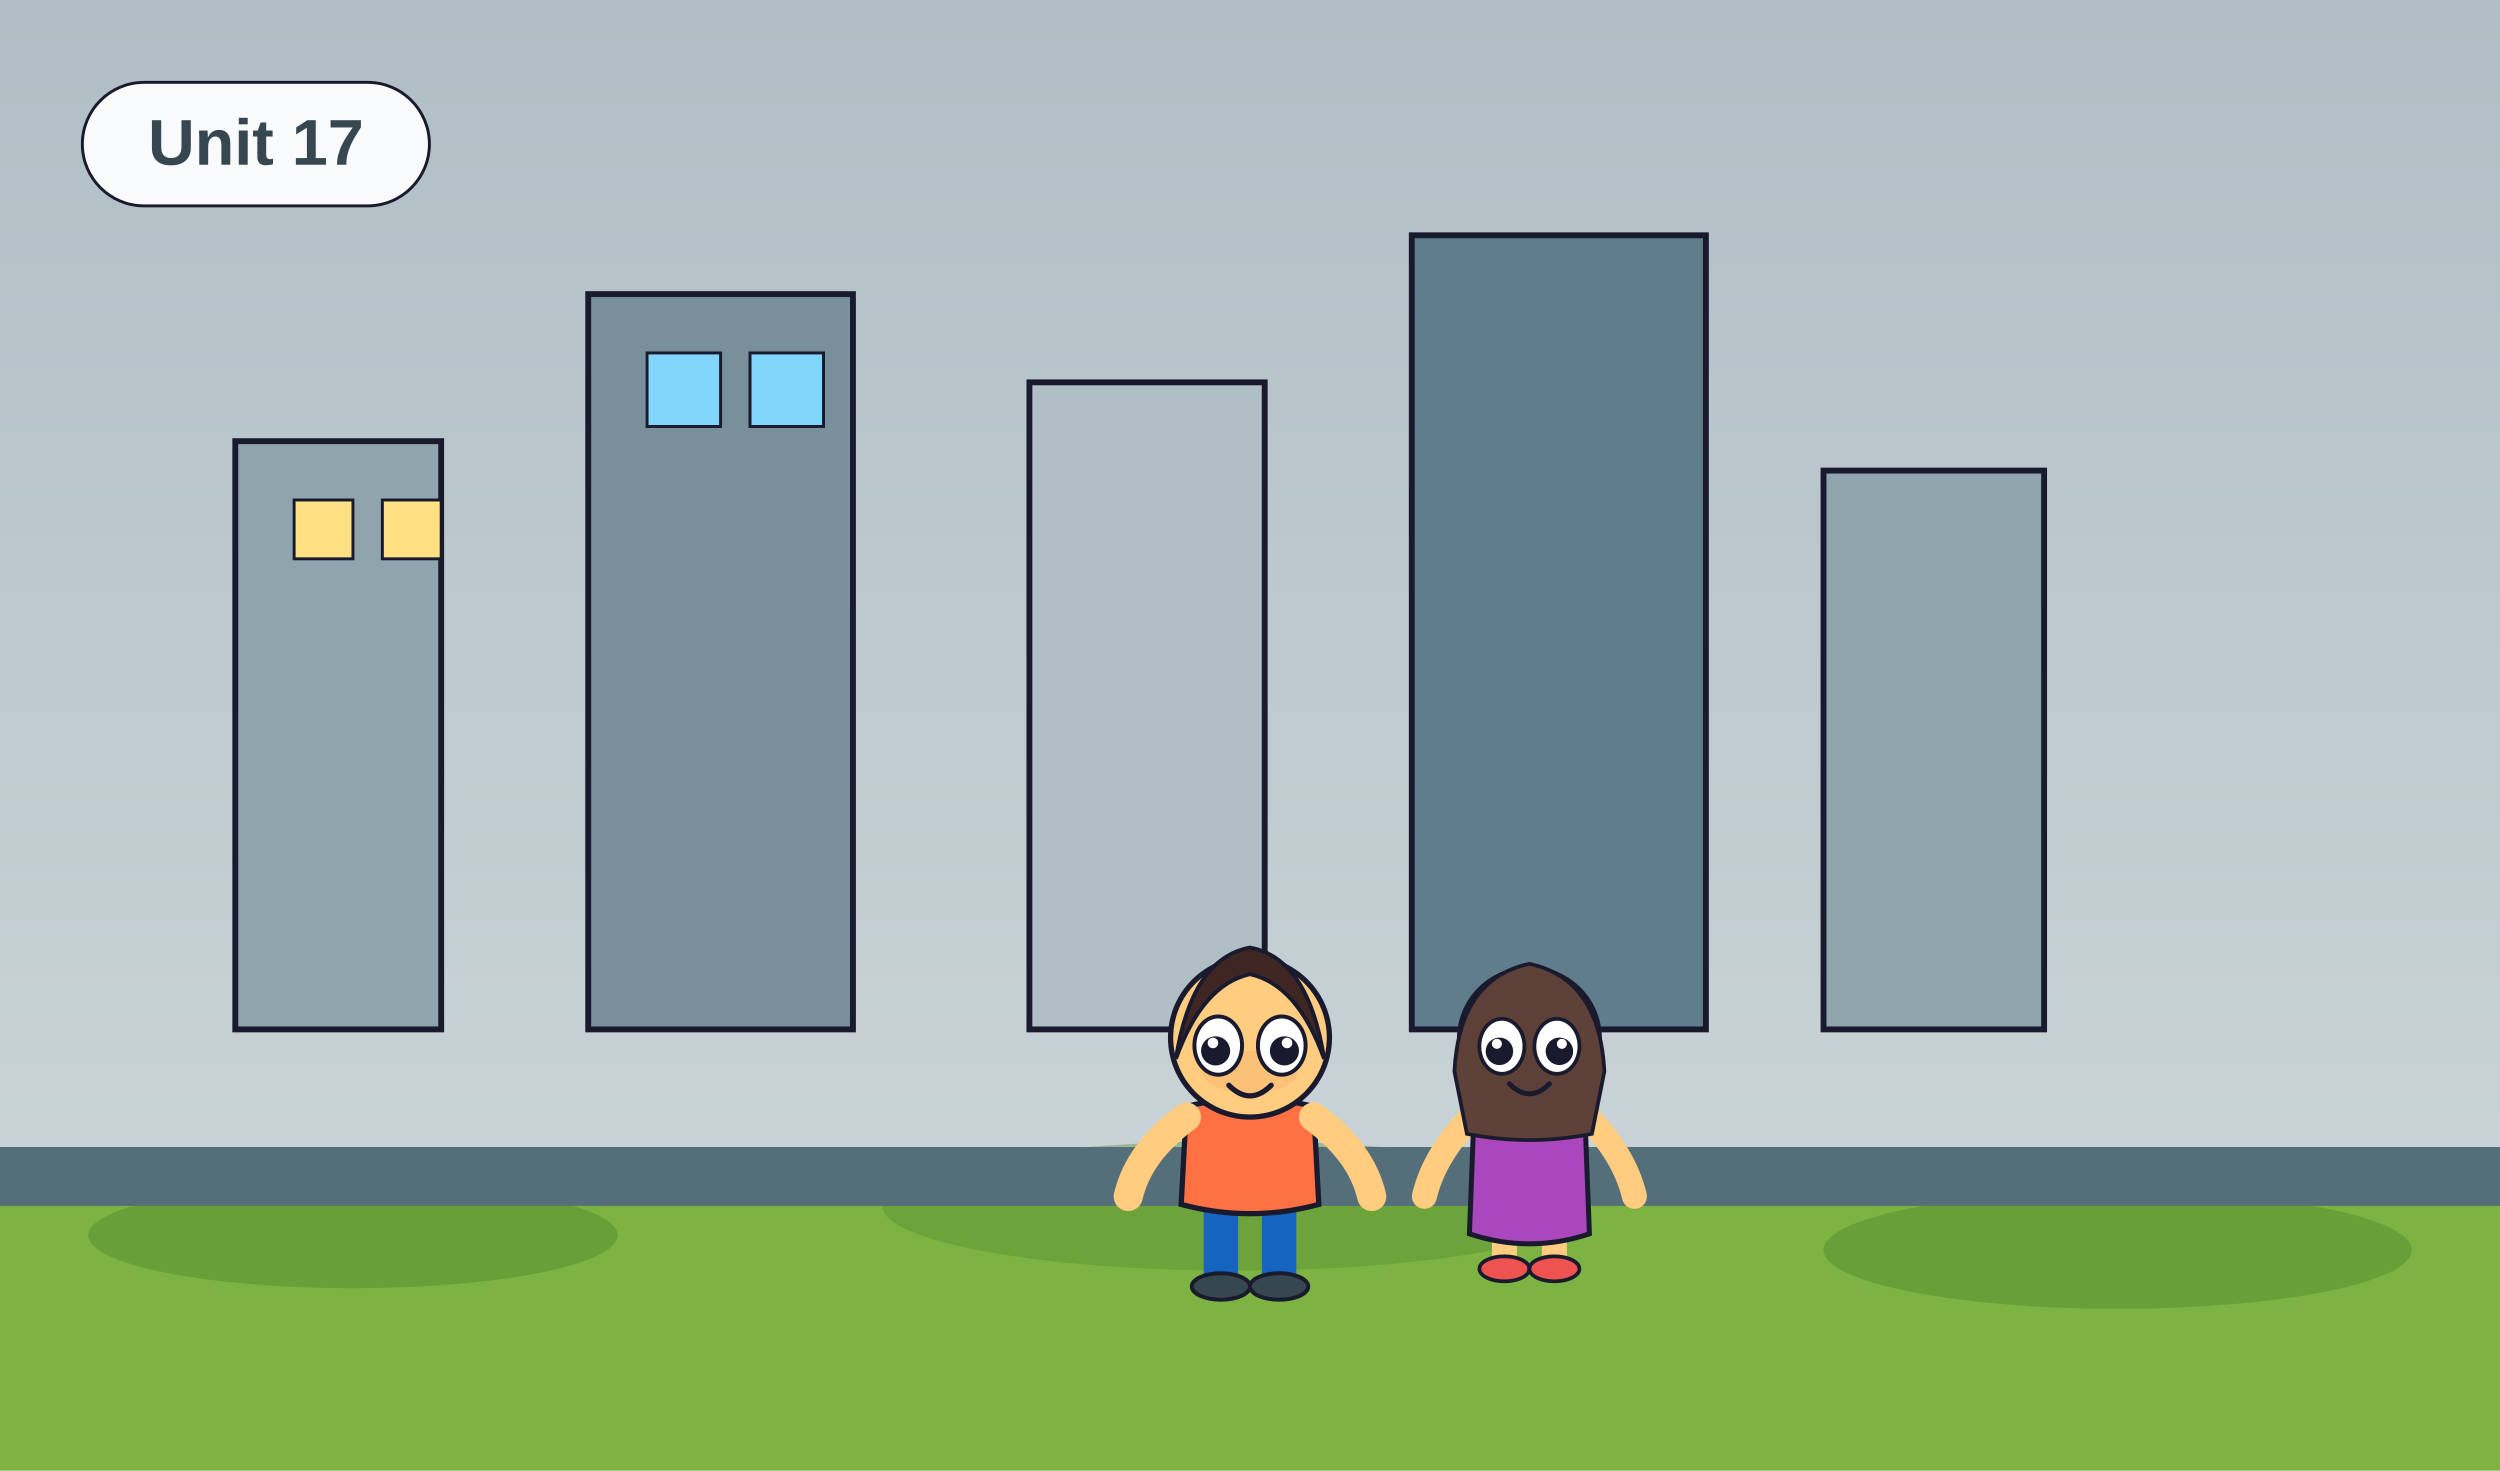
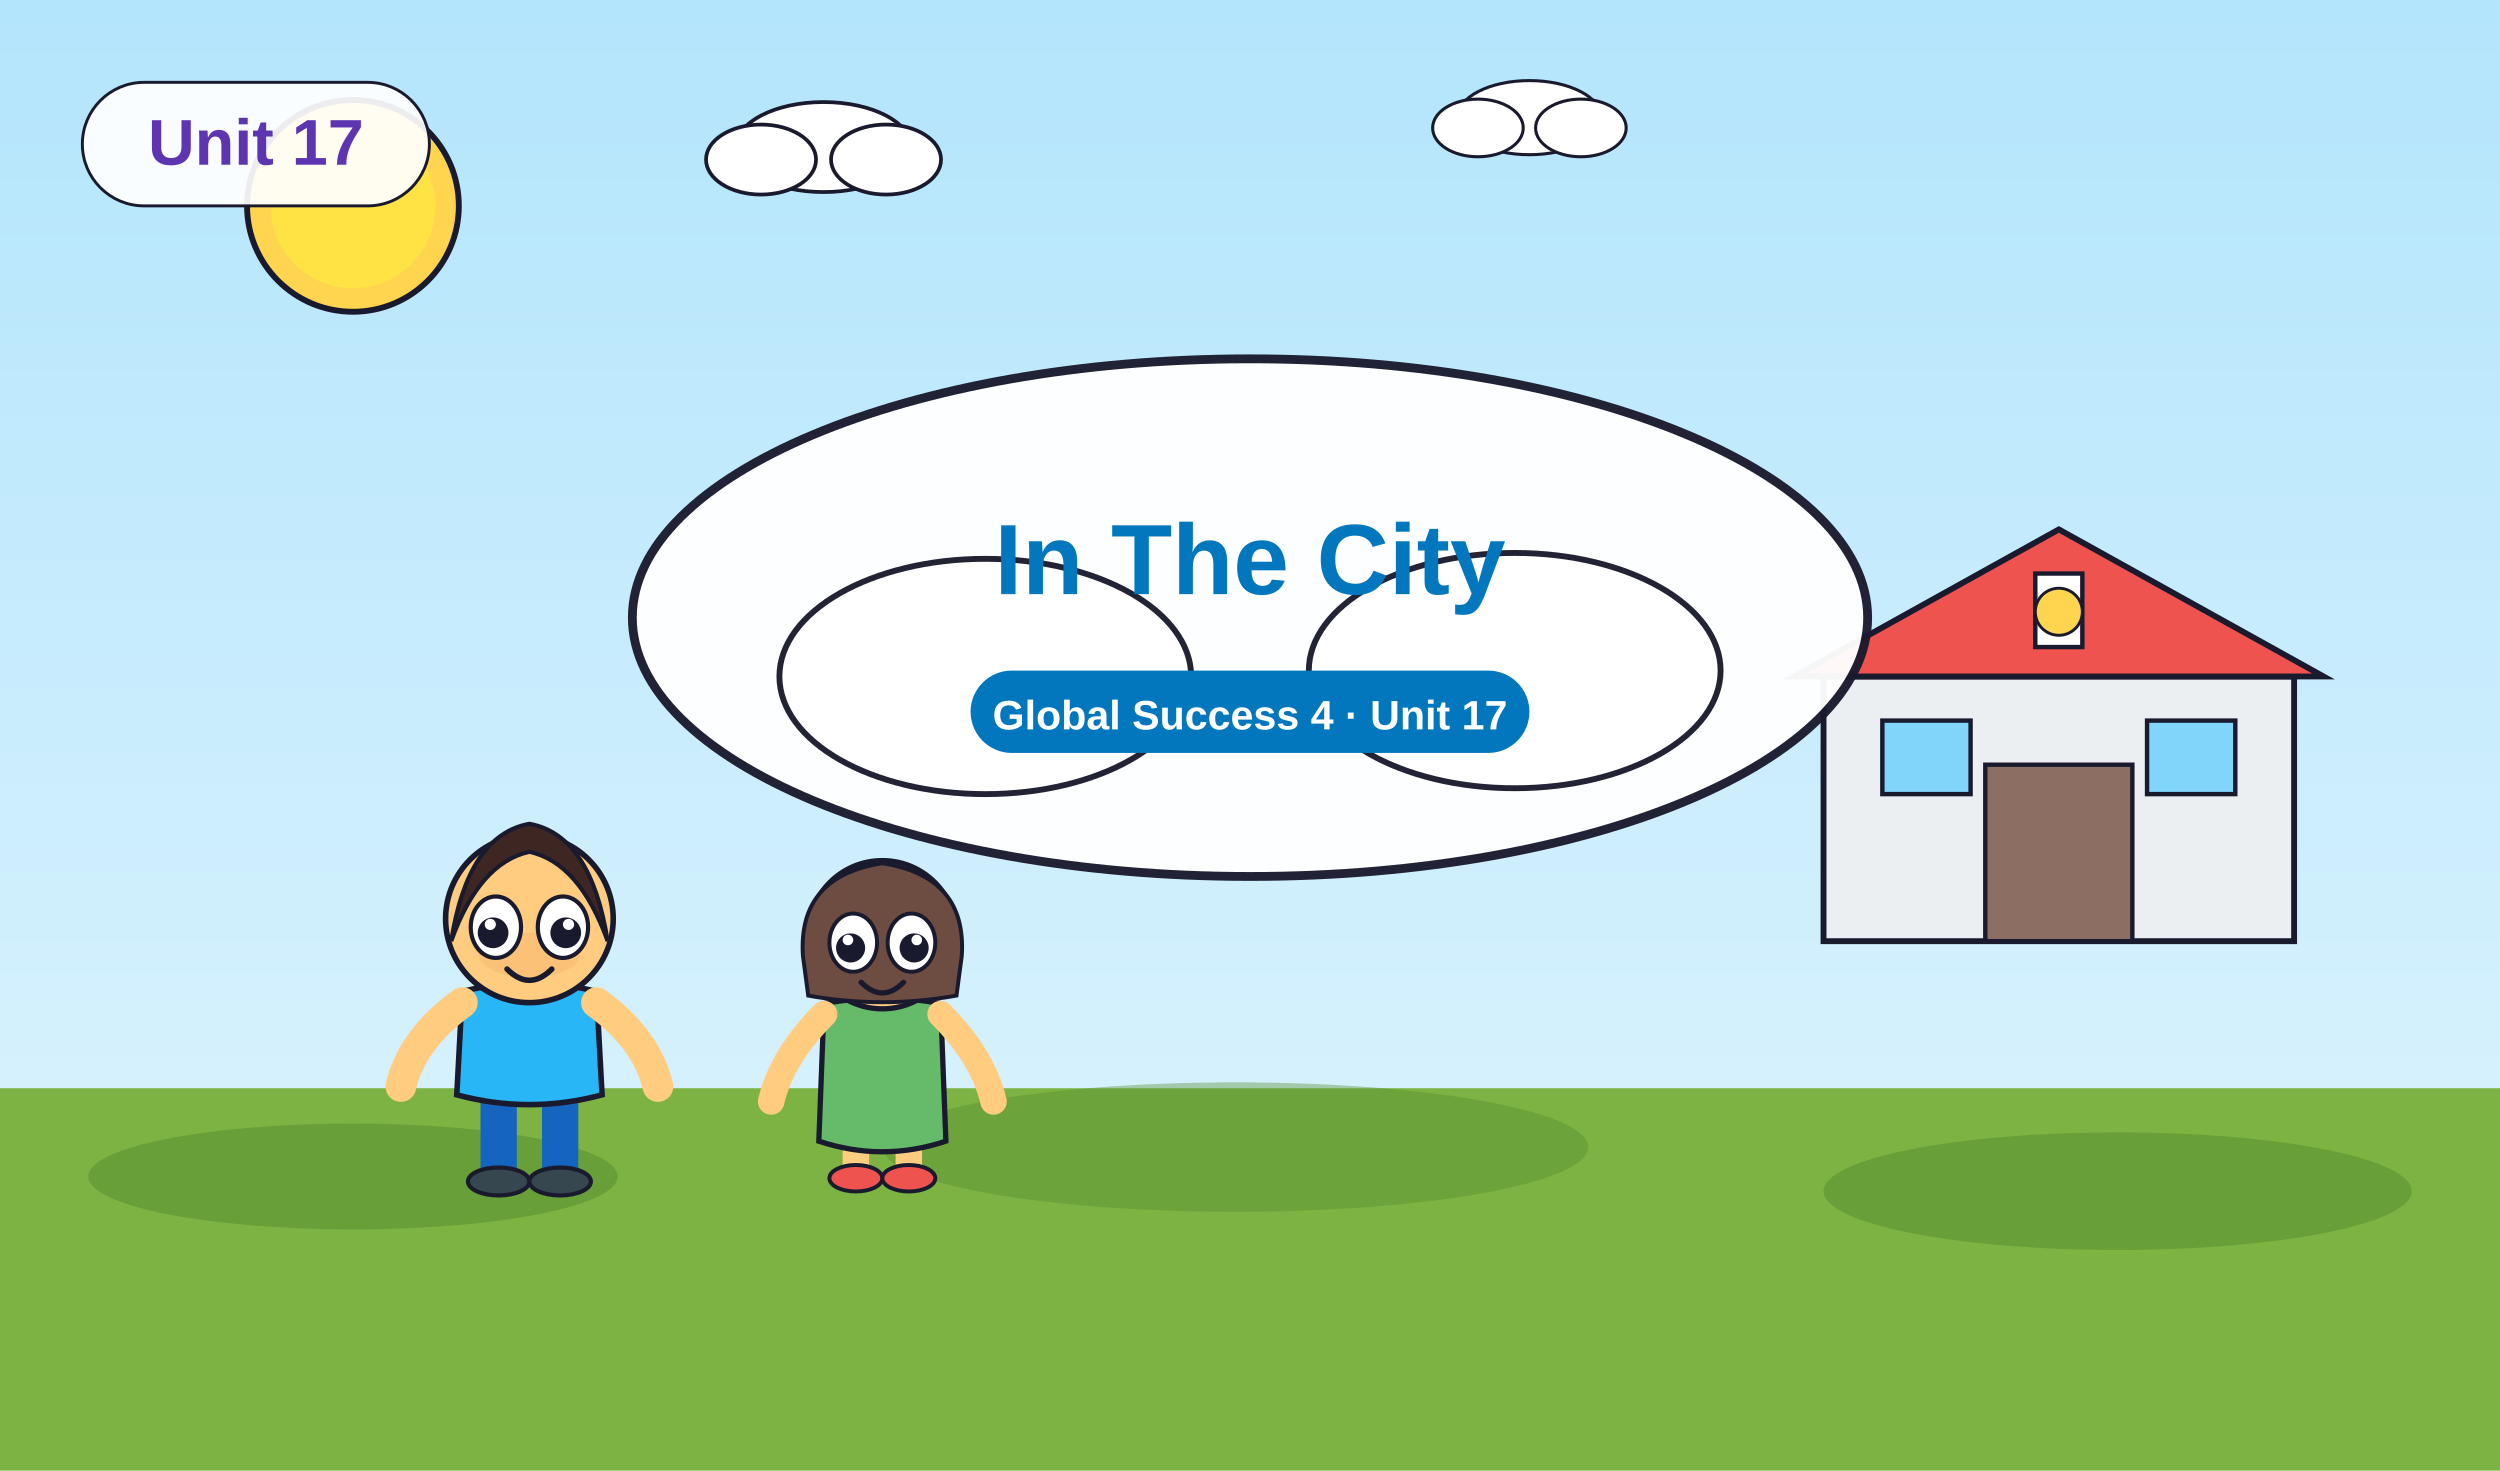
<svg xmlns="http://www.w3.org/2000/svg" viewBox="0 0 850 500" width="850" height="500" role="img" aria-label="Unit 17: In The City">
  <defs>
    <linearGradient id="sky" x1="0" y1="0" x2="0" y2="1">
-       <stop offset="0%" stop-color="#B0BEC5" />
-       <stop offset="100%" stop-color="#CFD8DC" />
+       <stop offset="0%" stop-color="#B3E5FC" />
+       <stop offset="100%" stop-color="#E1F5FE" />
    </linearGradient>
  </defs>
  <rect width="850" height="500" fill="url(#sky)" />
-   <rect y="390" width="850" height="110" fill="#7CB342" />
-   <ellipse cx="120" cy="420" rx="90" ry="18" fill="#558B2F" opacity="0.5" />
-   <ellipse cx="420" cy="410" rx="120" ry="22" fill="#558B2F" opacity="0.4" />
-   <ellipse cx="720" cy="425" rx="100" ry="20" fill="#558B2F" opacity="0.5" />
-   <rect x="80" y="150" width="70" height="200" fill="#90A4AE" stroke="#1A1A2E" stroke-width="2" />
-   <rect x="100" y="170" width="20" height="20" fill="#FFE082" stroke="#1A1A2E" stroke-width="1" />
-   <rect x="130" y="170" width="20" height="20" fill="#FFE082" stroke="#1A1A2E" stroke-width="1" />
-   <rect x="200" y="100" width="90" height="250" fill="#78909C" stroke="#1A1A2E" stroke-width="2" />
-   <rect x="220" y="120" width="25" height="25" fill="#81D4FA" stroke="#1A1A2E" stroke-width="1" />
-   <rect x="255" y="120" width="25" height="25" fill="#81D4FA" stroke="#1A1A2E" stroke-width="1" />
-   <rect x="350" y="130" width="80" height="220" fill="#B0BEC5" stroke="#1A1A2E" stroke-width="2" />
-   <rect x="480" y="80" width="100" height="270" fill="#607D8B" stroke="#1A1A2E" stroke-width="2" />
-   <rect x="620" y="160" width="75" height="190" fill="#90A4AE" stroke="#1A1A2E" stroke-width="2" />
-   <rect x="0" y="390" width="850" height="20" fill="#546E7A" />
-   <g transform="translate(425,360) scale(0.9)">
+   <circle cx="120" cy="70" r="36" fill="#FFD54F" stroke="#1A1A2E" stroke-width="2" />
+   <circle cx="120" cy="70" r="28" fill="#FFEB3B" opacity="0.6" />
+   <g transform="translate(280,50) scale(0.85)">
+     <ellipse cx="0" cy="0" rx="35" ry="18" fill="#FFFFFF" stroke="#1A1A2E" stroke-width="1.5" />
+     <ellipse cx="-25" cy="5" rx="22" ry="14" fill="#FFFFFF" stroke="#1A1A2E" stroke-width="1.5" />
+     <ellipse cx="25" cy="5" rx="22" ry="14" fill="#FFFFFF" stroke="#1A1A2E" stroke-width="1.5" />
+   </g>
+   <g transform="translate(520,40) scale(0.7)">
+     <ellipse cx="0" cy="0" rx="35" ry="18" fill="#FFFFFF" stroke="#1A1A2E" stroke-width="1.5" />
+     <ellipse cx="-25" cy="5" rx="22" ry="14" fill="#FFFFFF" stroke="#1A1A2E" stroke-width="1.5" />
+     <ellipse cx="25" cy="5" rx="22" ry="14" fill="#FFFFFF" stroke="#1A1A2E" stroke-width="1.5" />
+   </g>
+   <rect y="370" width="850" height="130" fill="#7CB342" />
+   <ellipse cx="120" cy="400" rx="90" ry="18" fill="#558B2F" opacity="0.5" />
+   <ellipse cx="420" cy="390" rx="120" ry="22" fill="#558B2F" opacity="0.4" />
+   <ellipse cx="720" cy="405" rx="100" ry="20" fill="#558B2F" opacity="0.5" />
+   <g transform="translate(700,250)">
+     <rect x="-80" y="-20" width="160" height="90" fill="#ECEFF1" stroke="#1A1A2E" stroke-width="2" />
+     <polygon points="-90,-20 0,-70 90,-20" fill="#EF5350" stroke="#1A1A2E" stroke-width="2" />
+     <rect x="-25" y="10" width="50" height="60" fill="#8D6E63" stroke="#1A1A2E" stroke-width="1.5" />
+     <rect x="-60" y="-5" width="30" height="25" fill="#81D4FA" stroke="#1A1A2E" stroke-width="1.5" />
+     <rect x="30" y="-5" width="30" height="25" fill="#81D4FA" stroke="#1A1A2E" stroke-width="1.5" />
+     <rect x="-8" y="-55" width="16" height="25" fill="#FFF" stroke="#1A1A2E" stroke-width="1.5" />
+     <circle cx="0" cy="-42" r="8" fill="#FFD54F" stroke="#1A1A2E" stroke-width="1" />
+   </g>
+   <g transform="translate(180,320) scale(0.95)">
    <line x1="-11" y1="52" x2="-11" y2="82" stroke="#1565C0" stroke-width="13" stroke-linecap="round" />
    <line x1="11" y1="52" x2="11" y2="82" stroke="#1565C0" stroke-width="13" stroke-linecap="round" />
    <ellipse cx="-11" cy="86" rx="11" ry="5" fill="#37474F" stroke="#1A1A2E" stroke-width="1.5" />
    <ellipse cx="11" cy="86" rx="11" ry="5" fill="#37474F" stroke="#1A1A2E" stroke-width="1.5" />
-     <path d="M-24 18 Q0 12 24 18 L26 55 Q0 62 -26 55 Z" fill="#FF7043" stroke="#1A1A2E" stroke-width="2" />
+     <path d="M-24 18 Q0 12 24 18 L26 55 Q0 62 -26 55 Z" fill="#29B6F6" stroke="#1A1A2E" stroke-width="2" />
    <path d="M-24 22 Q-42 35 -46 52" fill="none" stroke="#FFCC80" stroke-width="11" stroke-linecap="round" />
    <path d="M24 22 Q42 35 46 52" fill="none" stroke="#FFCC80" stroke-width="11" stroke-linecap="round" />
    <circle cx="0" cy="-8" r="30" fill="#FFCC80" stroke="#1A1A2E" stroke-width="2" />
    <ellipse cx="0" cy="5" rx="18" ry="8" fill="#F0A860" opacity="0.3" />
    <path d="M-28 0 Q-22 -38 0 -42 Q22 -38 28 0 Q18 -28 0 -32 Q-18 -28 -28 0" fill="#3E2723" stroke="#1A1A2E" stroke-width="1.5" />
    <ellipse cx="-12" cy="-5" rx="9" ry="11" fill="#FFFFFF" stroke="#1A1A2E" stroke-width="1.5" />
    <circle cx="-13" cy="-3" r="5.5" fill="#1A1A2E" />
    <circle cx="-14" cy="-6" r="2" fill="#FFFFFF" />
    <ellipse cx="12" cy="-5" rx="9" ry="11" fill="#FFFFFF" stroke="#1A1A2E" stroke-width="1.5" />
    <circle cx="13" cy="-3" r="5.5" fill="#1A1A2E" />
    <circle cx="14" cy="-6" r="2" fill="#FFFFFF" />
    <path d="M-8 10 Q0 18 8 10" fill="none" stroke="#1A1A2E" stroke-width="2" stroke-linecap="round" />
  </g>
-   <g transform="translate(520,360) scale(0.85)">
+   <g transform="translate(300,325) scale(0.9)">
    <line x1="-10" y1="52" x2="-10" y2="80" stroke="#FFCC80" stroke-width="10" stroke-linecap="round" />
    <line x1="10" y1="52" x2="10" y2="80" stroke="#FFCC80" stroke-width="10" stroke-linecap="round" />
    <ellipse cx="-10" cy="84" rx="10" ry="5" fill="#EF5350" stroke="#1A1A2E" stroke-width="1.5" />
    <ellipse cx="10" cy="84" rx="10" ry="5" fill="#EF5350" stroke="#1A1A2E" stroke-width="1.5" />
-     <path d="M-22 18 Q0 14 22 18 L24 70 Q0 78 -24 70 Z" fill="#AB47BC" stroke="#1A1A2E" stroke-width="2" />
+     <path d="M-22 18 Q0 14 22 18 L24 70 Q0 78 -24 70 Z" fill="#66BB6A" stroke="#1A1A2E" stroke-width="2" />
    <path d="M-22 22 Q-38 38 -42 55" fill="none" stroke="#FFCC80" stroke-width="10" stroke-linecap="round" />
    <path d="M22 22 Q38 38 42 55" fill="none" stroke="#FFCC80" stroke-width="10" stroke-linecap="round" />
    <circle cx="0" cy="-8" r="28" fill="#FFCC80" stroke="#1A1A2E" stroke-width="2" />
-     <path d="M-30 5 Q-28 -32 0 -38 Q28 -32 30 5 L25 30 Q0 35 -25 30 Z" fill="#5D4037" stroke="#1A1A2E" stroke-width="1.5" />
+     <path d="M-30 0 Q-32 -30 0 -35 Q32 -30 30 0 L28 15 Q0 20 -28 15 Z" fill="#6D4C41" stroke="#1A1A2E" stroke-width="1.5" />
    <ellipse cx="-11" cy="-5" rx="9" ry="11" fill="#FFFFFF" stroke="#1A1A2E" stroke-width="1.5" />
    <circle cx="-12" cy="-3" r="5.5" fill="#1A1A2E" />
    <circle cx="-13" cy="-6" r="2" fill="#FFFFFF" />
    <ellipse cx="11" cy="-5" rx="9" ry="11" fill="#FFFFFF" stroke="#1A1A2E" stroke-width="1.5" />
    <circle cx="12" cy="-3" r="5.5" fill="#1A1A2E" />
    <circle cx="13" cy="-6" r="2" fill="#FFFFFF" />
    <path d="M-8 10 Q0 18 8 10" fill="none" stroke="#1A1A2E" stroke-width="2" stroke-linecap="round" />
  </g>
+   <g transform="translate(425,210)">
+     <ellipse cx="0" cy="0" rx="210" ry="88" fill="#FFFFFF" stroke="#1A1A2E" stroke-width="3" opacity="0.96" />
+     <ellipse cx="-90" cy="20" rx="70" ry="40" fill="#FFFFFF" stroke="#1A1A2E" stroke-width="2" opacity="0.96" />
+     <ellipse cx="90" cy="18" rx="70" ry="40" fill="#FFFFFF" stroke="#1A1A2E" stroke-width="2" opacity="0.96" />
+     <text x="0" y="-8" text-anchor="middle" font-family="Arial Rounded MT Bold,Arial,Helvetica,sans-serif" font-size="34" font-weight="700" fill="#0277BD">In The City</text>
+     <rect x="-95" y="18" width="190" height="28" rx="14" fill="#0277BD" />
+     <text x="0" y="38" text-anchor="middle" font-family="Arial,Helvetica,sans-serif" font-size="14" font-weight="700" fill="#FFFFFF">Global Success 4 · Unit 17</text>
+   </g>
  <rect x="28" y="28" width="118" height="42" rx="21" fill="rgba(255,255,255,0.92)" stroke="#1A1A2E" stroke-width="1" />
-   <text x="87" y="56" text-anchor="middle" font-family="Arial,Helvetica,sans-serif" font-size="22" font-weight="700" fill="#37474F">Unit 17</text>
+   <text x="87" y="56" text-anchor="middle" font-family="Arial,Helvetica,sans-serif" font-size="22" font-weight="700" fill="#5E35B1">Unit 17</text>
</svg>
